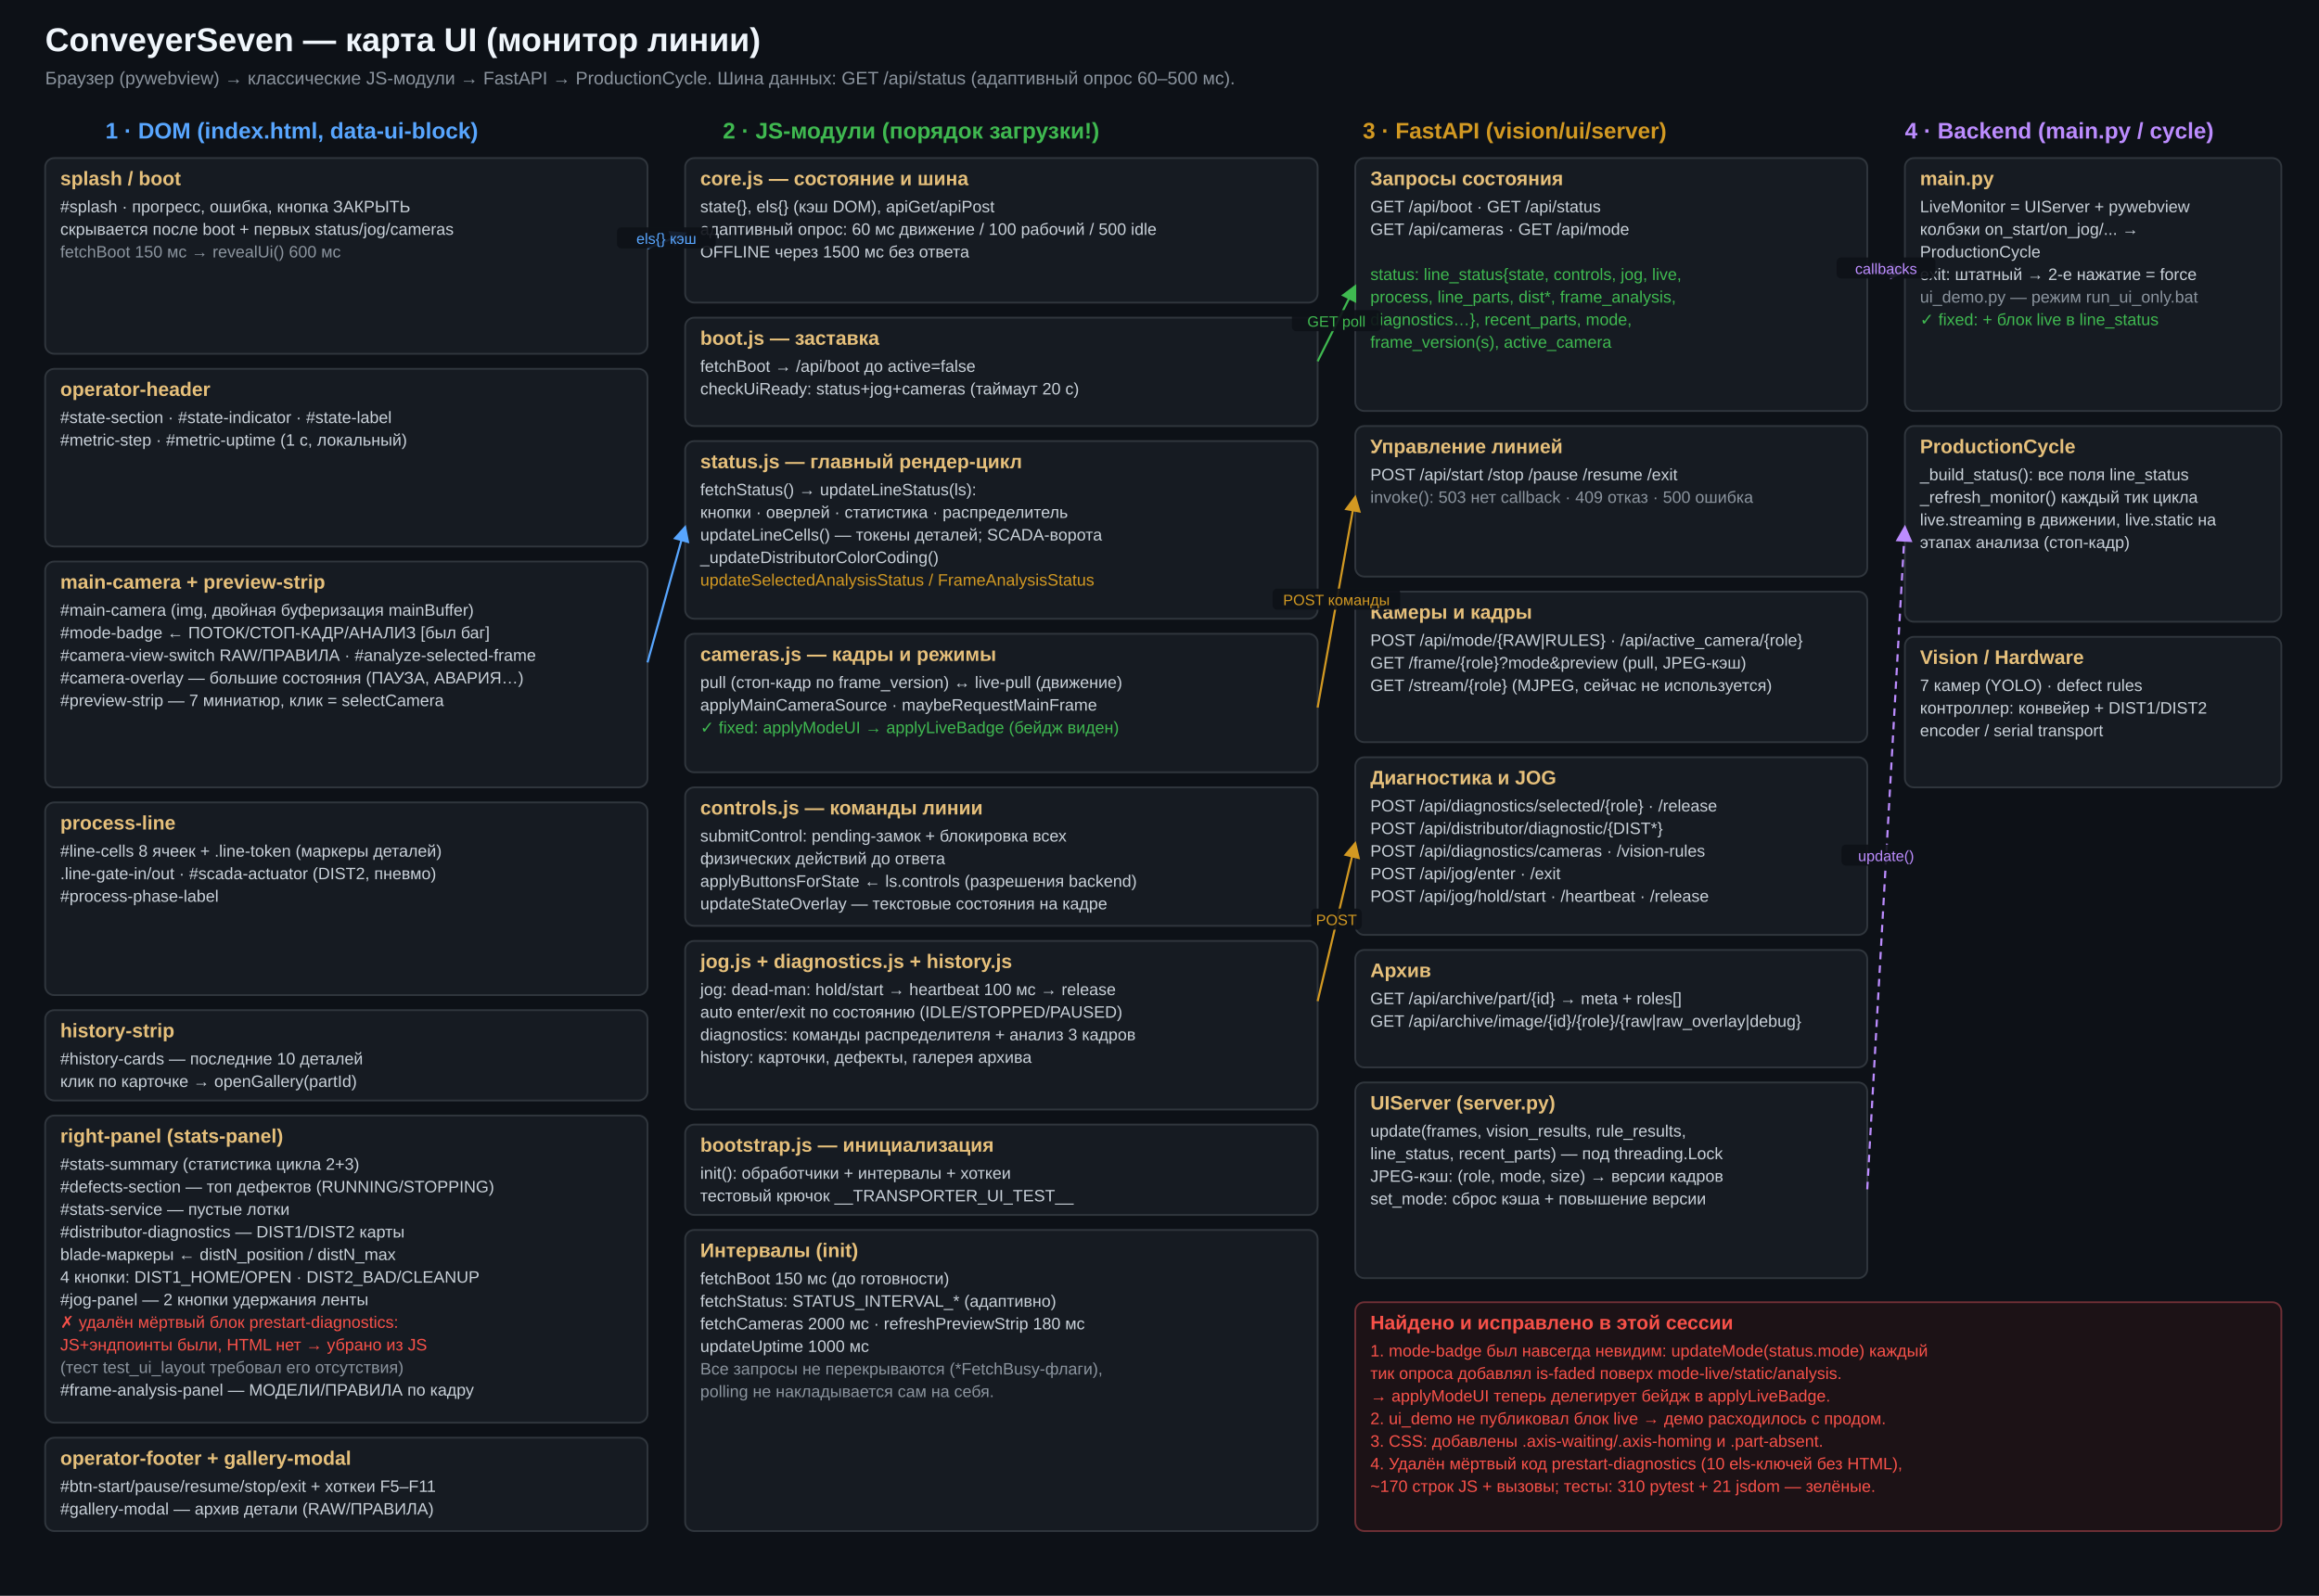
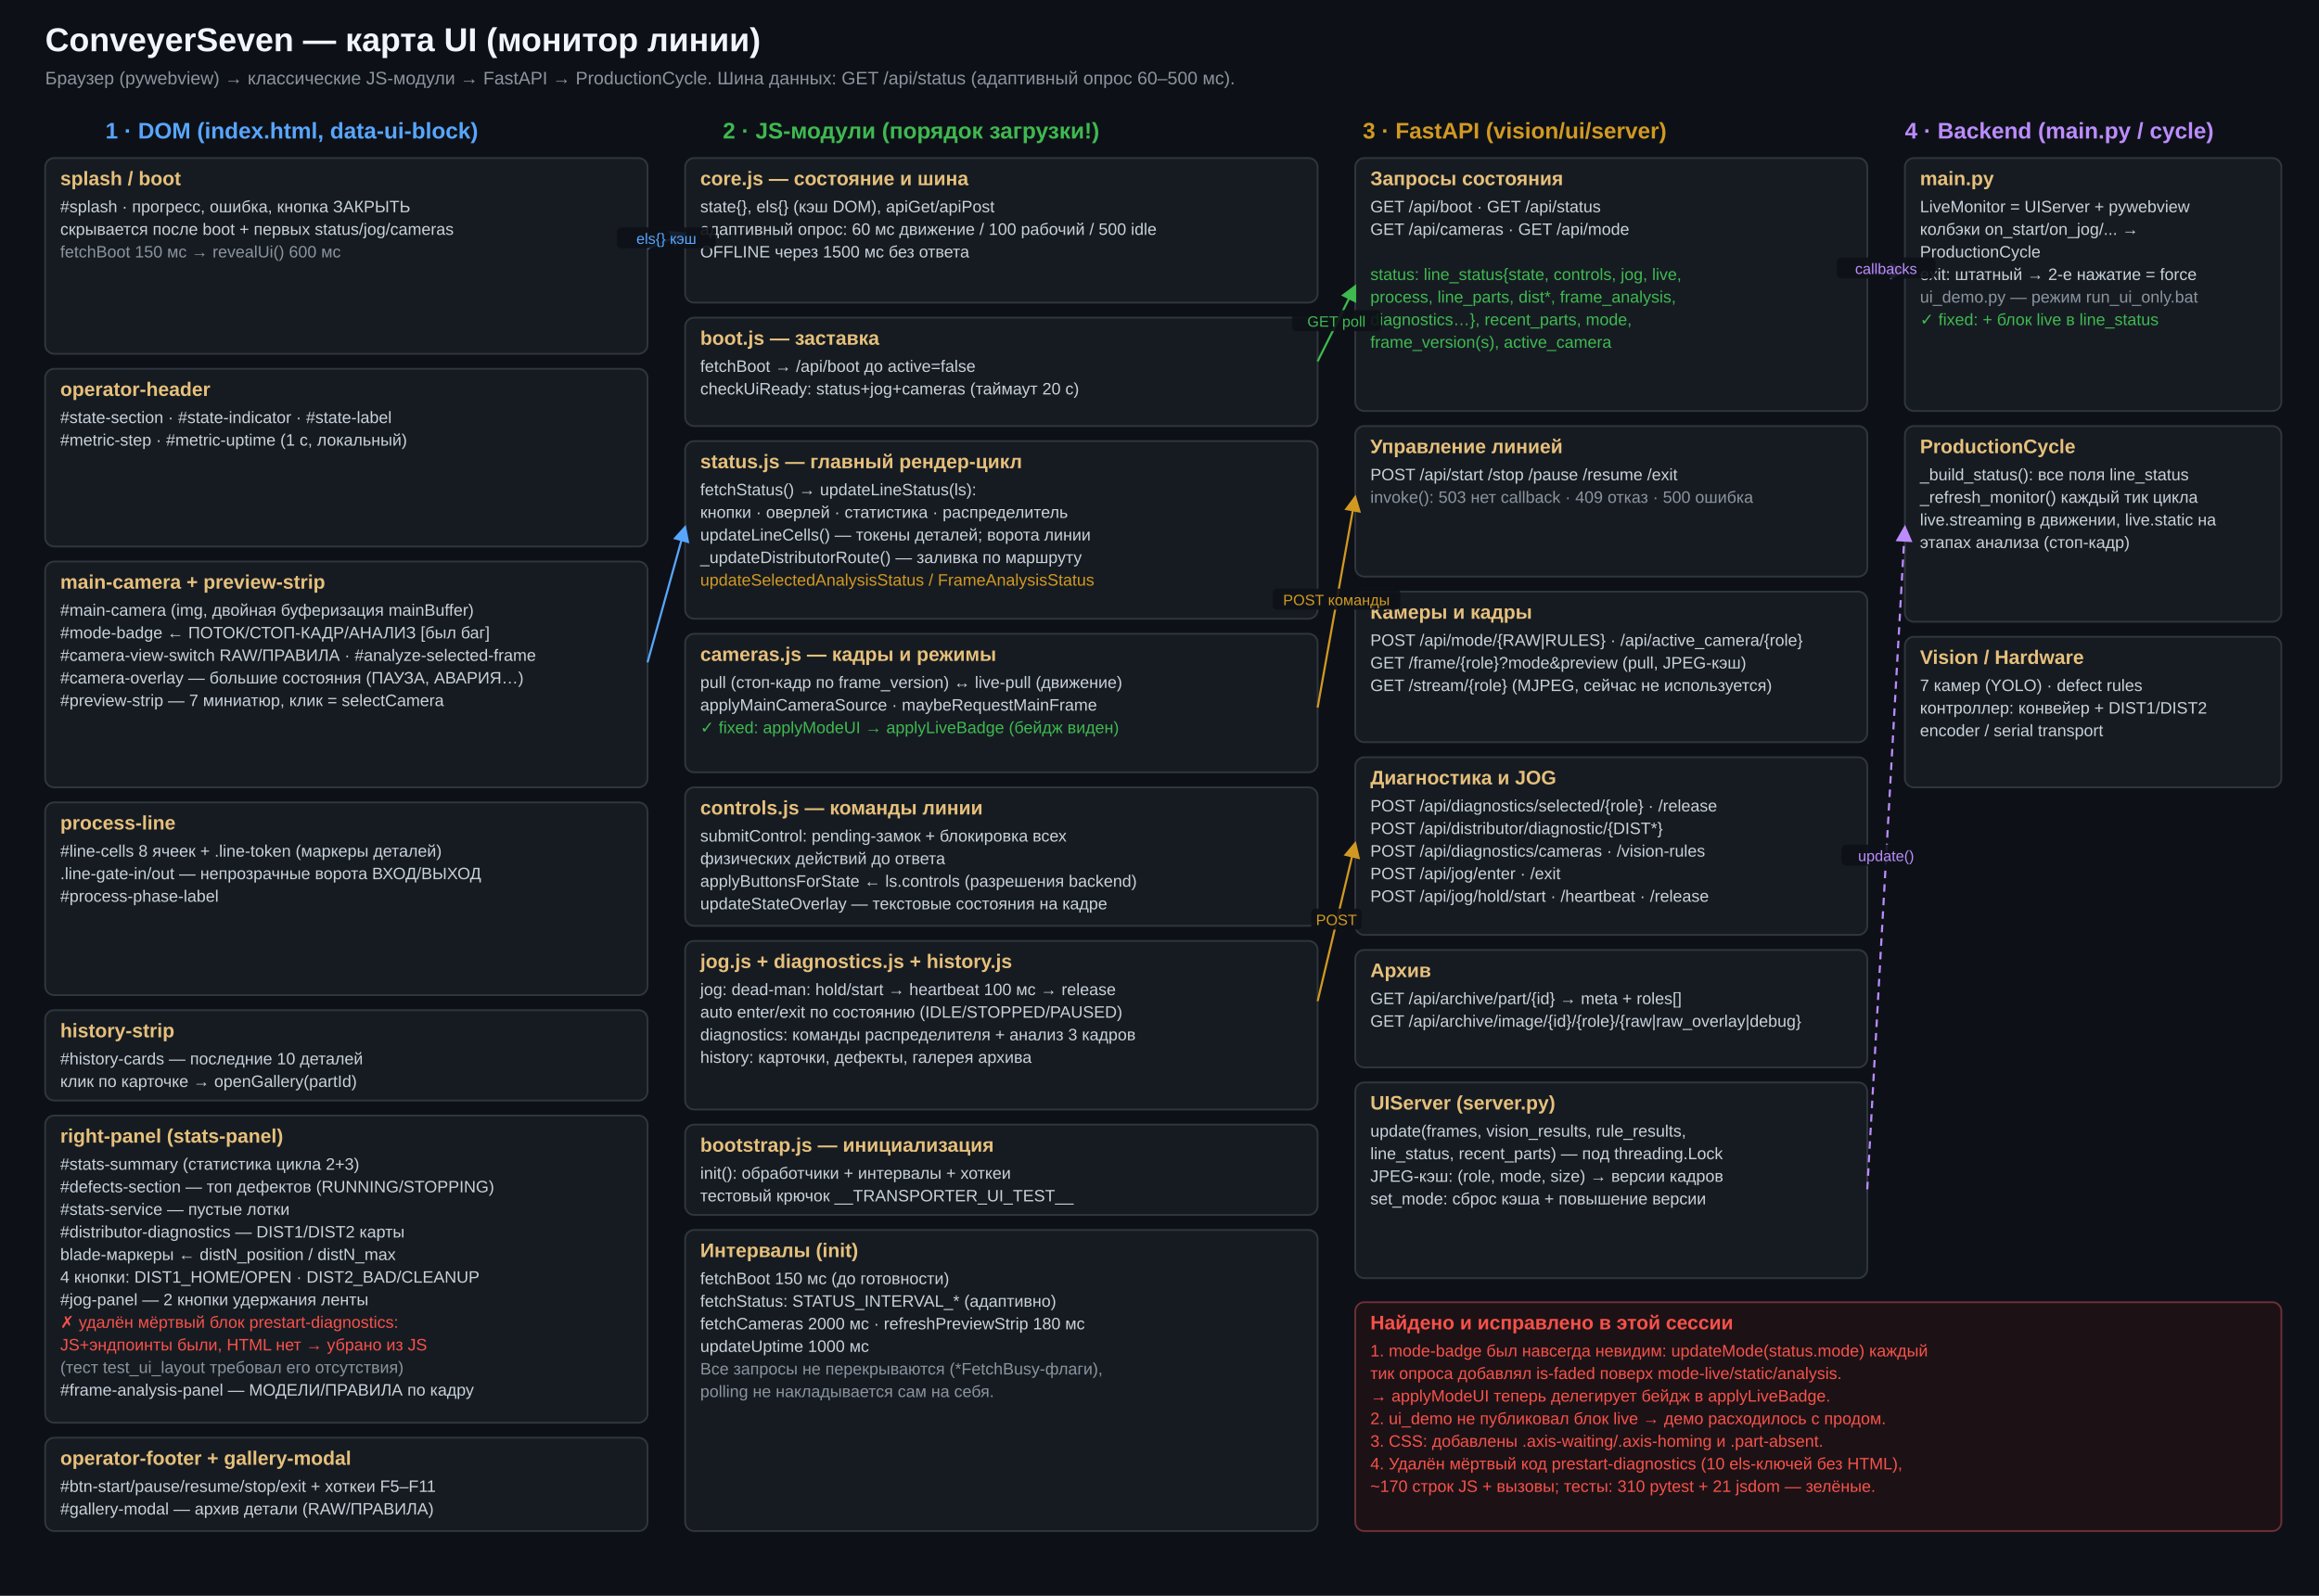
<svg xmlns="http://www.w3.org/2000/svg" width="1540" height="1060" viewBox="0 0 1540 1060" font-family="Segoe UI, Arial, sans-serif">
  <rect width="100%" height="100%" fill="#0d1117" />
  <defs>
    <marker id="arr-58a6ff" markerWidth="8" markerHeight="8" refX="7" refY="4" orient="auto">
      <path d="M0,0 L8,4 L0,8 z" fill="#58a6ff" />
    </marker>
    <marker id="arr-3fb950" markerWidth="8" markerHeight="8" refX="7" refY="4" orient="auto">
      <path d="M0,0 L8,4 L0,8 z" fill="#3fb950" />
    </marker>
    <marker id="arr-d29922" markerWidth="8" markerHeight="8" refX="7" refY="4" orient="auto">
      <path d="M0,0 L8,4 L0,8 z" fill="#d29922" />
    </marker>
    <marker id="arr-f85149" markerWidth="8" markerHeight="8" refX="7" refY="4" orient="auto">
      <path d="M0,0 L8,4 L0,8 z" fill="#f85149" />
    </marker>
    <marker id="arr-bc8cff" markerWidth="8" markerHeight="8" refX="7" refY="4" orient="auto">
      <path d="M0,0 L8,4 L0,8 z" fill="#bc8cff" />
    </marker>
  </defs>
  <text x="30" y="34" font-size="22" font-weight="bold" fill="#f0f6fc">ConveyerSeven — карта UI (монитор линии)</text>
  <text x="30" y="56" font-size="12" fill="#8b949e">Браузер (pywebview) → классические JS-модули → FastAPI → ProductionCycle. Шина данных: GET /api/status (адаптивный опрос 60–500 мс).</text>
  <text x="70" y="92" font-size="15" font-weight="bold" fill="#58a6ff">1 · DOM (index.html, data-ui-block)</text>
  <text x="480" y="92" font-size="15" font-weight="bold" fill="#3fb950">2 · JS-модули (порядок загрузки!)</text>
  <text x="905" y="92" font-size="15" font-weight="bold" fill="#d29922">3 · FastAPI (vision/ui/server)</text>
  <text x="1265" y="92" font-size="15" font-weight="bold" fill="#bc8cff">4 · Backend (main.py / cycle)</text>
  <rect x="30" y="105" width="400" height="130" rx="6" fill="#161b22" stroke="#30363d" stroke-width="1.2" />
  <text x="40" y="123" font-size="13" font-weight="bold" fill="#e6c07b">splash / boot</text>
  <text x="40" y="141" font-size="11" fill="#c9d1d9">#splash · прогресс, ошибка, кнопка ЗАКРЫТЬ</text>
  <text x="40" y="156" font-size="11" fill="#c9d1d9">скрывается после boot + первых status/jog/cameras</text>
  <text x="40" y="171" font-size="11" fill="#8b949e">fetchBoot 150 мс → revealUi() 600 мс</text>
  <rect x="30" y="245" width="400" height="118" rx="6" fill="#161b22" stroke="#30363d" stroke-width="1.2" />
  <text x="40" y="263" font-size="13" font-weight="bold" fill="#e6c07b">operator-header</text>
  <text x="40" y="281" font-size="11" fill="#c9d1d9">#state-section · #state-indicator · #state-label</text>
  <text x="40" y="296" font-size="11" fill="#c9d1d9">#metric-step · #metric-uptime (1 с, локальный)</text>
  <rect x="30" y="373" width="400" height="150" rx="6" fill="#161b22" stroke="#30363d" stroke-width="1.2" />
  <text x="40" y="391" font-size="13" font-weight="bold" fill="#e6c07b">main-camera + preview-strip</text>
  <text x="40" y="409" font-size="11" fill="#c9d1d9">#main-camera (img, двойная буферизация mainBuffer)</text>
  <text x="40" y="424" font-size="11" fill="#c9d1d9">#mode-badge  ← ПОТОК/СТОП-КАДР/АНАЛИЗ [был баг]</text>
  <text x="40" y="439" font-size="11" fill="#c9d1d9">#camera-view-switch RAW/ПРАВИЛА · #analyze-selected-frame</text>
  <text x="40" y="454" font-size="11" fill="#c9d1d9">#camera-overlay — большие состояния (ПАУЗА, АВАРИЯ…)</text>
  <text x="40" y="469" font-size="11" fill="#c9d1d9">#preview-strip — 7 миниатюр, клик = selectCamera</text>
  <rect x="30" y="533" width="400" height="128" rx="6" fill="#161b22" stroke="#30363d" stroke-width="1.2" />
  <text x="40" y="551" font-size="13" font-weight="bold" fill="#e6c07b">process-line</text>
  <text x="40" y="569" font-size="11" fill="#c9d1d9">#line-cells 8 ячеек + .line-token (маркеры деталей)</text>
-   <text x="40" y="584" font-size="11" fill="#c9d1d9">.line-gate-in/out · #scada-actuator (DIST2, пневмо)</text>
+   <text x="40" y="584" font-size="11" fill="#c9d1d9">.line-gate-in/out — непрозрачные ворота ВХОД/ВЫХОД</text>
  <text x="40" y="599" font-size="11" fill="#c9d1d9">#process-phase-label</text>
  <rect x="30" y="671" width="400" height="60" rx="6" fill="#161b22" stroke="#30363d" stroke-width="1.2" />
  <text x="40" y="689" font-size="13" font-weight="bold" fill="#e6c07b">history-strip</text>
  <text x="40" y="707" font-size="11" fill="#c9d1d9">#history-cards — последние 10 деталей</text>
  <text x="40" y="722" font-size="11" fill="#c9d1d9">клик по карточке → openGallery(partId)</text>
  <rect x="30" y="741" width="400" height="204" rx="6" fill="#161b22" stroke="#30363d" stroke-width="1.2" />
  <text x="40" y="759" font-size="13" font-weight="bold" fill="#e6c07b">right-panel (stats-panel)</text>
  <text x="40" y="777" font-size="11" fill="#c9d1d9">#stats-summary (статистика цикла 2+3)</text>
  <text x="40" y="792" font-size="11" fill="#c9d1d9">#defects-section — топ дефектов (RUNNING/STOPPING)</text>
  <text x="40" y="807" font-size="11" fill="#c9d1d9">#stats-service — пустые лотки</text>
  <text x="40" y="822" font-size="11" fill="#c9d1d9">#distributor-diagnostics — DIST1/DIST2 карты</text>
  <text x="40" y="837" font-size="11" fill="#c9d1d9">   blade-маркеры ← distN_position / distN_max</text>
  <text x="40" y="852" font-size="11" fill="#c9d1d9">   4 кнопки: DIST1_HOME/OPEN · DIST2_BAD/CLEANUP</text>
  <text x="40" y="867" font-size="11" fill="#c9d1d9">#jog-panel — 2 кнопки удержания ленты</text>
  <text x="40" y="882" font-size="11" fill="#f85149">✗ удалён мёртвый блок prestart-diagnostics:</text>
  <text x="40" y="897" font-size="11" fill="#f85149">  JS+эндпоинты были, HTML нет → убрано из JS</text>
  <text x="40" y="912" font-size="11" fill="#8b949e">  (тест test_ui_layout требовал его отсутствия)</text>
  <text x="40" y="927" font-size="11" fill="#c9d1d9">#frame-analysis-panel — МОДЕЛИ/ПРАВИЛА по кадру</text>
  <rect x="30" y="955" width="400" height="62" rx="6" fill="#161b22" stroke="#30363d" stroke-width="1.2" />
  <text x="40" y="973" font-size="13" font-weight="bold" fill="#e6c07b">operator-footer + gallery-modal</text>
  <text x="40" y="991" font-size="11" fill="#c9d1d9">#btn-start/pause/resume/stop/exit + хоткеи F5–F11</text>
  <text x="40" y="1006" font-size="11" fill="#c9d1d9">#gallery-modal — архив детали (RAW/ПРАВИЛА)</text>
  <rect x="455" y="105" width="420" height="96" rx="6" fill="#161b22" stroke="#30363d" stroke-width="1.2" />
  <text x="465" y="123" font-size="13" font-weight="bold" fill="#e6c07b">core.js — состояние и шина</text>
  <text x="465" y="141" font-size="11" fill="#c9d1d9">state{}, els{} (кэш DOM), apiGet/apiPost</text>
  <text x="465" y="156" font-size="11" fill="#c9d1d9">адаптивный опрос: 60 мс движение / 100 рабочий / 500 idle</text>
  <text x="465" y="171" font-size="11" fill="#c9d1d9">OFFLINE через 1500 мс без ответа</text>
  <rect x="455" y="211" width="420" height="72" rx="6" fill="#161b22" stroke="#30363d" stroke-width="1.2" />
  <text x="465" y="229" font-size="13" font-weight="bold" fill="#e6c07b">boot.js — заставка</text>
  <text x="465" y="247" font-size="11" fill="#c9d1d9">fetchBoot → /api/boot до active=false</text>
  <text x="465" y="262" font-size="11" fill="#c9d1d9">checkUiReady: status+jog+cameras (таймаут 20 c)</text>
  <rect x="455" y="293" width="420" height="118" rx="6" fill="#161b22" stroke="#30363d" stroke-width="1.2" />
  <text x="465" y="311" font-size="13" font-weight="bold" fill="#e6c07b">status.js — главный рендер-цикл</text>
  <text x="465" y="329" font-size="11" fill="#c9d1d9">fetchStatus() → updateLineStatus(ls):</text>
  <text x="465" y="344" font-size="11" fill="#c9d1d9">кнопки · оверлей · статистика · распределитель</text>
-   <text x="465" y="359" font-size="11" fill="#c9d1d9">updateLineCells() — токены деталей; SCADA-ворота</text>
-   <text x="465" y="374" font-size="11" fill="#c9d1d9">_updateDistributorColorCoding()</text>
+   <text x="465" y="359" font-size="11" fill="#c9d1d9">updateLineCells() — токены деталей; ворота линии</text>
+   <text x="465" y="374" font-size="11" fill="#c9d1d9">_updateDistributorRoute() — заливка по маршруту</text>
  <text x="465" y="389" font-size="11" fill="#d29922">updateSelectedAnalysisStatus / FrameAnalysisStatus</text>
  <rect x="455" y="421" width="420" height="92" rx="6" fill="#161b22" stroke="#30363d" stroke-width="1.2" />
  <text x="465" y="439" font-size="13" font-weight="bold" fill="#e6c07b">cameras.js — кадры и режимы</text>
  <text x="465" y="457" font-size="11" fill="#c9d1d9">pull (стоп-кадр по frame_version) ↔ live-pull (движение)</text>
  <text x="465" y="472" font-size="11" fill="#c9d1d9">applyMainCameraSource · maybeRequestMainFrame</text>
  <text x="465" y="487" font-size="11" fill="#3fb950">✓ fixed: applyModeUI → applyLiveBadge (бейдж виден)</text>
  <rect x="455" y="523" width="420" height="92" rx="6" fill="#161b22" stroke="#30363d" stroke-width="1.2" />
  <text x="465" y="541" font-size="13" font-weight="bold" fill="#e6c07b">controls.js — команды линии</text>
  <text x="465" y="559" font-size="11" fill="#c9d1d9">submitControl: pending-замок + блокировка всех</text>
  <text x="465" y="574" font-size="11" fill="#c9d1d9">     физических действий до ответа</text>
  <text x="465" y="589" font-size="11" fill="#c9d1d9">applyButtonsForState ← ls.controls (разрешения backend)</text>
  <text x="465" y="604" font-size="11" fill="#c9d1d9">updateStateOverlay — текстовые состояния на кадре</text>
  <rect x="455" y="625" width="420" height="112" rx="6" fill="#161b22" stroke="#30363d" stroke-width="1.2" />
  <text x="465" y="643" font-size="13" font-weight="bold" fill="#e6c07b">jog.js + diagnostics.js + history.js</text>
  <text x="465" y="661" font-size="11" fill="#c9d1d9">jog: dead-man: hold/start → heartbeat 100 мс → release</text>
  <text x="465" y="676" font-size="11" fill="#c9d1d9">   auto enter/exit по состоянию (IDLE/STOPPED/PAUSED)</text>
  <text x="465" y="691" font-size="11" fill="#c9d1d9">diagnostics: команды распределителя + анализ 3 кадров</text>
  <text x="465" y="706" font-size="11" fill="#c9d1d9">history: карточки, дефекты, галерея архива</text>
  <rect x="455" y="747" width="420" height="60" rx="6" fill="#161b22" stroke="#30363d" stroke-width="1.2" />
  <text x="465" y="765" font-size="13" font-weight="bold" fill="#e6c07b">bootstrap.js — инициализация</text>
  <text x="465" y="783" font-size="11" fill="#c9d1d9">init(): обработчики + интервалы + хоткеи</text>
  <text x="465" y="798" font-size="11" fill="#c9d1d9">тестовый крючок __TRANSPORTER_UI_TEST__</text>
  <rect x="455" y="817" width="420" height="200" rx="6" fill="#161b22" stroke="#30363d" stroke-width="1.2" />
  <text x="465" y="835" font-size="13" font-weight="bold" fill="#e6c07b">Интервалы (init)</text>
  <text x="465" y="853" font-size="11" fill="#c9d1d9">fetchBoot 150 мс (до готовности)</text>
  <text x="465" y="868" font-size="11" fill="#c9d1d9">fetchStatus: STATUS_INTERVAL_* (адаптивно)</text>
  <text x="465" y="883" font-size="11" fill="#c9d1d9">fetchCameras 2000 мс · refreshPreviewStrip 180 мс</text>
  <text x="465" y="898" font-size="11" fill="#c9d1d9">updateUptime 1000 мс</text>
  <text x="465" y="913" font-size="11" fill="#8b949e">Все запросы не перекрываются (*FetchBusy-флаги),</text>
  <text x="465" y="928" font-size="11" fill="#8b949e">polling не накладывается сам на себя.</text>
  <rect x="900" y="105" width="340" height="168" rx="6" fill="#161b22" stroke="#30363d" stroke-width="1.2" />
  <text x="910" y="123" font-size="13" font-weight="bold" fill="#e6c07b">Запросы состояния</text>
  <text x="910" y="141" font-size="11" fill="#c9d1d9">GET /api/boot  ·  GET /api/status</text>
  <text x="910" y="156" font-size="11" fill="#c9d1d9">GET /api/cameras · GET /api/mode</text>
  <text x="910" y="171" font-size="11" fill="#c9d1d9" />
  <text x="910" y="186" font-size="11" fill="#3fb950">status: line_status{state, controls, jog, live,</text>
  <text x="910" y="201" font-size="11" fill="#3fb950"> process, line_parts, dist*, frame_analysis,</text>
  <text x="910" y="216" font-size="11" fill="#3fb950"> diagnostics…}, recent_parts, mode,</text>
  <text x="910" y="231" font-size="11" fill="#3fb950"> frame_version(s), active_camera</text>
  <rect x="900" y="283" width="340" height="100" rx="6" fill="#161b22" stroke="#30363d" stroke-width="1.2" />
  <text x="910" y="301" font-size="13" font-weight="bold" fill="#e6c07b">Управление линией</text>
  <text x="910" y="319" font-size="11" fill="#c9d1d9">POST /api/start /stop /pause /resume /exit</text>
  <text x="910" y="334" font-size="11" fill="#8b949e">invoke(): 503 нет callback · 409 отказ · 500 ошибка</text>
  <rect x="900" y="393" width="340" height="100" rx="6" fill="#161b22" stroke="#30363d" stroke-width="1.2" />
  <text x="910" y="411" font-size="13" font-weight="bold" fill="#e6c07b">Камеры и кадры</text>
  <text x="910" y="429" font-size="11" fill="#c9d1d9">POST /api/mode/{RAW|RULES} · /api/active_camera/{role}</text>
  <text x="910" y="444" font-size="11" fill="#c9d1d9">GET /frame/{role}?mode&amp;preview (pull, JPEG-кэш)</text>
  <text x="910" y="459" font-size="11" fill="#c9d1d9">GET /stream/{role} (MJPEG, сейчас не используется)</text>
  <rect x="900" y="503" width="340" height="118" rx="6" fill="#161b22" stroke="#30363d" stroke-width="1.2" />
  <text x="910" y="521" font-size="13" font-weight="bold" fill="#e6c07b">Диагностика и JOG</text>
  <text x="910" y="539" font-size="11" fill="#c9d1d9">POST /api/diagnostics/selected/{role} · /release</text>
  <text x="910" y="554" font-size="11" fill="#c9d1d9">POST /api/distributor/diagnostic/{DIST*}</text>
  <text x="910" y="569" font-size="11" fill="#c9d1d9">POST /api/diagnostics/cameras · /vision-rules</text>
  <text x="910" y="584" font-size="11" fill="#c9d1d9">POST /api/jog/enter · /exit</text>
  <text x="910" y="599" font-size="11" fill="#c9d1d9">POST /api/jog/hold/start · /heartbeat · /release</text>
  <rect x="900" y="631" width="340" height="78" rx="6" fill="#161b22" stroke="#30363d" stroke-width="1.2" />
  <text x="910" y="649" font-size="13" font-weight="bold" fill="#e6c07b">Архив</text>
  <text x="910" y="667" font-size="11" fill="#c9d1d9">GET /api/archive/part/{id}  → meta + roles[]</text>
  <text x="910" y="682" font-size="11" fill="#c9d1d9">GET /api/archive/image/{id}/{role}/{raw|raw_overlay|debug}</text>
  <rect x="900" y="719" width="340" height="130" rx="6" fill="#161b22" stroke="#30363d" stroke-width="1.2" />
  <text x="910" y="737" font-size="13" font-weight="bold" fill="#e6c07b">UIServer (server.py)</text>
  <text x="910" y="755" font-size="11" fill="#c9d1d9">update(frames, vision_results, rule_results,</text>
  <text x="910" y="770" font-size="11" fill="#c9d1d9">   line_status, recent_parts) — под threading.Lock</text>
  <text x="910" y="785" font-size="11" fill="#c9d1d9">JPEG-кэш: (role, mode, size) → версии кадров</text>
  <text x="910" y="800" font-size="11" fill="#c9d1d9">set_mode: сброс кэша + повышение версии</text>
  <rect x="1265" y="105" width="250" height="168" rx="6" fill="#161b22" stroke="#30363d" stroke-width="1.2" />
  <text x="1275" y="123" font-size="13" font-weight="bold" fill="#e6c07b">main.py</text>
  <text x="1275" y="141" font-size="11" fill="#c9d1d9">LiveMonitor = UIServer + pywebview</text>
  <text x="1275" y="156" font-size="11" fill="#c9d1d9">колбэки on_start/on_jog/... →</text>
  <text x="1275" y="171" font-size="11" fill="#c9d1d9">   ProductionCycle</text>
  <text x="1275" y="186" font-size="11" fill="#c9d1d9">exit: штатный → 2-е нажатие = force</text>
  <text x="1275" y="201" font-size="11" fill="#8b949e">ui_demo.py — режим run_ui_only.bat</text>
  <text x="1275" y="216" font-size="11" fill="#3fb950">✓ fixed: + блок live в line_status</text>
  <rect x="1265" y="283" width="250" height="130" rx="6" fill="#161b22" stroke="#30363d" stroke-width="1.2" />
  <text x="1275" y="301" font-size="13" font-weight="bold" fill="#e6c07b">ProductionCycle</text>
  <text x="1275" y="319" font-size="11" fill="#c9d1d9">_build_status(): все поля line_status</text>
  <text x="1275" y="334" font-size="11" fill="#c9d1d9">_refresh_monitor() каждый тик цикла</text>
  <text x="1275" y="349" font-size="11" fill="#c9d1d9">live.streaming в движении, live.static на</text>
  <text x="1275" y="364" font-size="11" fill="#c9d1d9">   этапах анализа (стоп-кадр)</text>
  <rect x="1265" y="423" width="250" height="100" rx="6" fill="#161b22" stroke="#30363d" stroke-width="1.2" />
  <text x="1275" y="441" font-size="13" font-weight="bold" fill="#e6c07b">Vision / Hardware</text>
  <text x="1275" y="459" font-size="11" fill="#c9d1d9">7 камер (YOLO) · defect rules</text>
  <text x="1275" y="474" font-size="11" fill="#c9d1d9">контроллер: конвейер + DIST1/DIST2</text>
  <text x="1275" y="489" font-size="11" fill="#c9d1d9">encoder / serial transport</text>
  <line x1="430" y1="165" x2="455" y2="155" stroke="#58a6ff" stroke-width="1.4" marker-end="url(#arr-58a6ff)" />
  <rect x="409.7" y="151.0" width="65.6" height="14" rx="3" fill="#0d1117" opacity="0.9" />
  <text x="442.5" y="162.0" font-size="10" fill="#58a6ff" text-anchor="middle">els{} кэш</text>
  <line x1="430" y1="440" x2="455" y2="350" stroke="#58a6ff" stroke-width="1.4" marker-end="url(#arr-58a6ff)" />
  <line x1="875" y1="240" x2="900" y2="190" stroke="#3fb950" stroke-width="1.4" marker-end="url(#arr-3fb950)" />
  <rect x="857.9" y="206.0" width="59.2" height="14" rx="3" fill="#0d1117" opacity="0.9" />
  <text x="887.5" y="217.0" font-size="10" fill="#3fb950" text-anchor="middle">GET poll</text>
  <line x1="875" y1="470" x2="900" y2="330" stroke="#d29922" stroke-width="1.4" marker-end="url(#arr-d29922)" />
  <rect x="845.1" y="391.0" width="84.8" height="14" rx="3" fill="#0d1117" opacity="0.9" />
  <text x="887.5" y="402.0" font-size="10" fill="#d29922" text-anchor="middle">POST команды</text>
  <line x1="875" y1="665" x2="900" y2="560" stroke="#d29922" stroke-width="1.4" marker-end="url(#arr-d29922)" />
  <rect x="870.7" y="603.5" width="33.6" height="14" rx="3" fill="#0d1117" opacity="0.9" />
  <text x="887.5" y="614.5" font-size="10" fill="#d29922" text-anchor="middle">POST</text>
  <line x1="1240" y1="180" x2="1265" y2="180" stroke="#bc8cff" stroke-width="1.4" marker-end="url(#arr-bc8cff)" />
  <rect x="1219.7" y="171.0" width="65.6" height="14" rx="3" fill="#0d1117" opacity="0.9" />
  <text x="1252.5" y="182.0" font-size="10" fill="#bc8cff" text-anchor="middle">callbacks</text>
  <line x1="1240" y1="790" x2="1265" y2="350" stroke="#bc8cff" stroke-width="1.4" stroke-dasharray="5,4" marker-end="url(#arr-bc8cff)" />
  <rect x="1222.9" y="561.0" width="59.2" height="14" rx="3" fill="#0d1117" opacity="0.9" />
  <text x="1252.5" y="572.0" font-size="10" fill="#bc8cff" text-anchor="middle">update()</text>
  <rect x="900" y="865" width="615" height="152" rx="6" fill="#1c1216" stroke="#6e2f35" stroke-width="1.2" />
  <text x="910" y="883" font-size="13" font-weight="bold" fill="#f85149">Найдено и исправлено в этой сессии</text>
  <text x="910" y="901" font-size="11" fill="#f85149">1. mode-badge был навсегда невидим: updateMode(status.mode) каждый</text>
  <text x="910" y="916" font-size="11" fill="#f85149">   тик опроса добавлял is-faded поверх mode-live/static/analysis.</text>
  <text x="910" y="931" font-size="11" fill="#f85149">   → applyModeUI теперь делегирует бейдж в applyLiveBadge.</text>
  <text x="910" y="946" font-size="11" fill="#f85149">2. ui_demo не публиковал блок live → демо расходилось с продом.</text>
  <text x="910" y="961" font-size="11" fill="#f85149">3. CSS: добавлены .axis-waiting/.axis-homing и .part-absent.</text>
  <text x="910" y="976" font-size="11" fill="#f85149">4. Удалён мёртвый код prestart-diagnostics (10 els-ключей без HTML),</text>
  <text x="910" y="991" font-size="11" fill="#f85149">   ~170 строк JS + вызовы; тесты: 310 pytest + 21 jsdom — зелёные.</text>
</svg>
